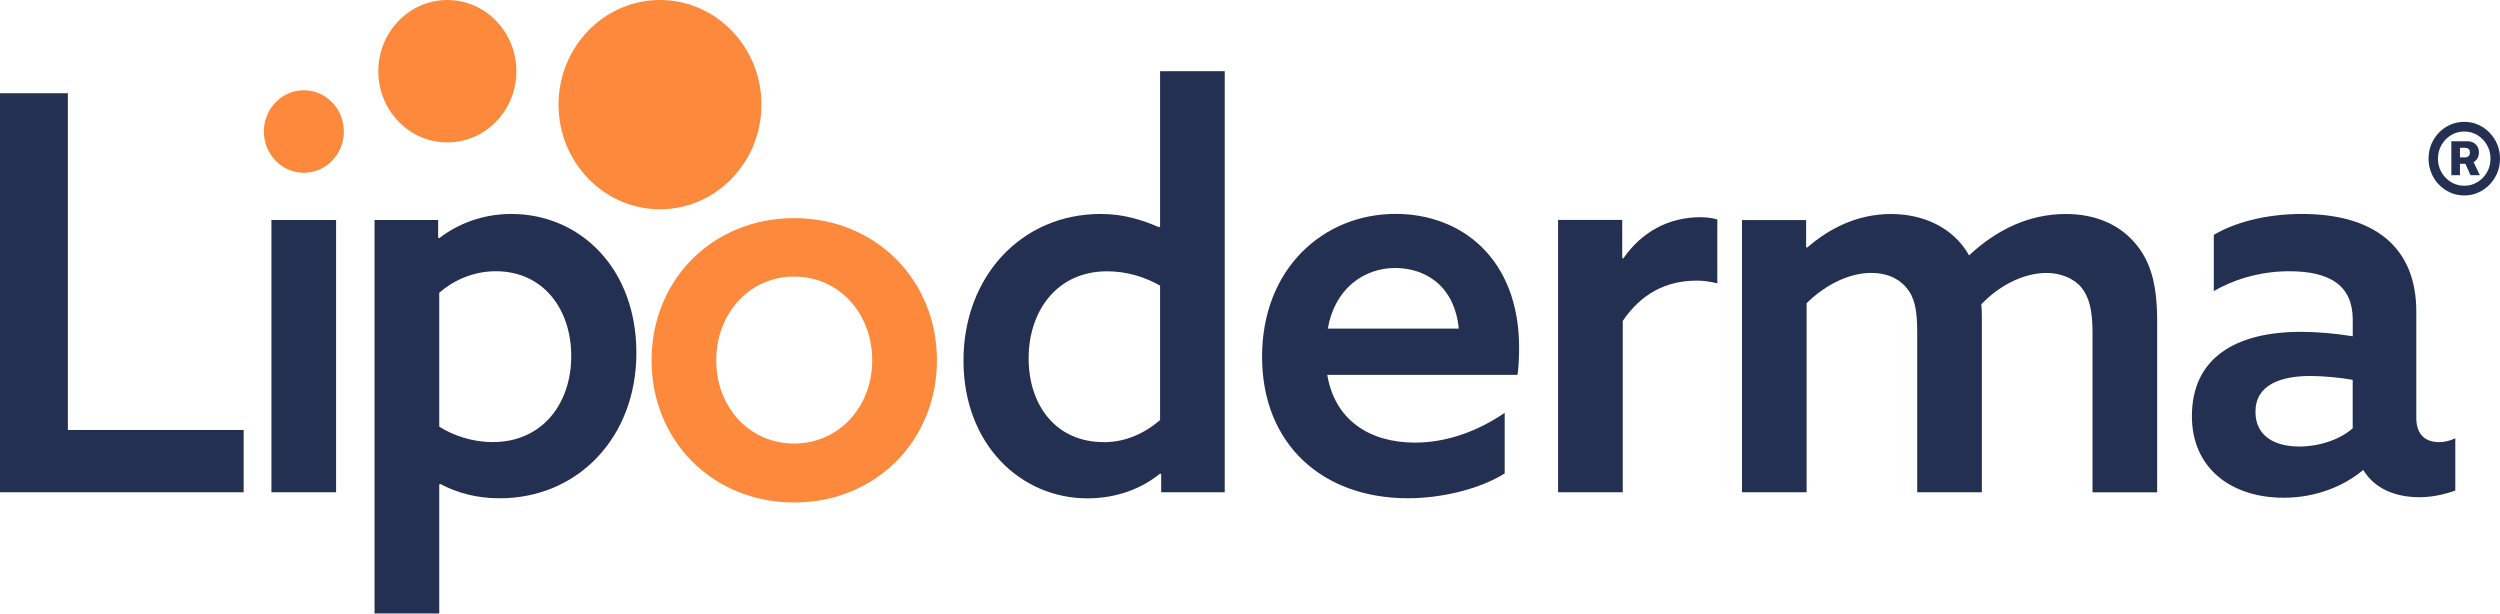
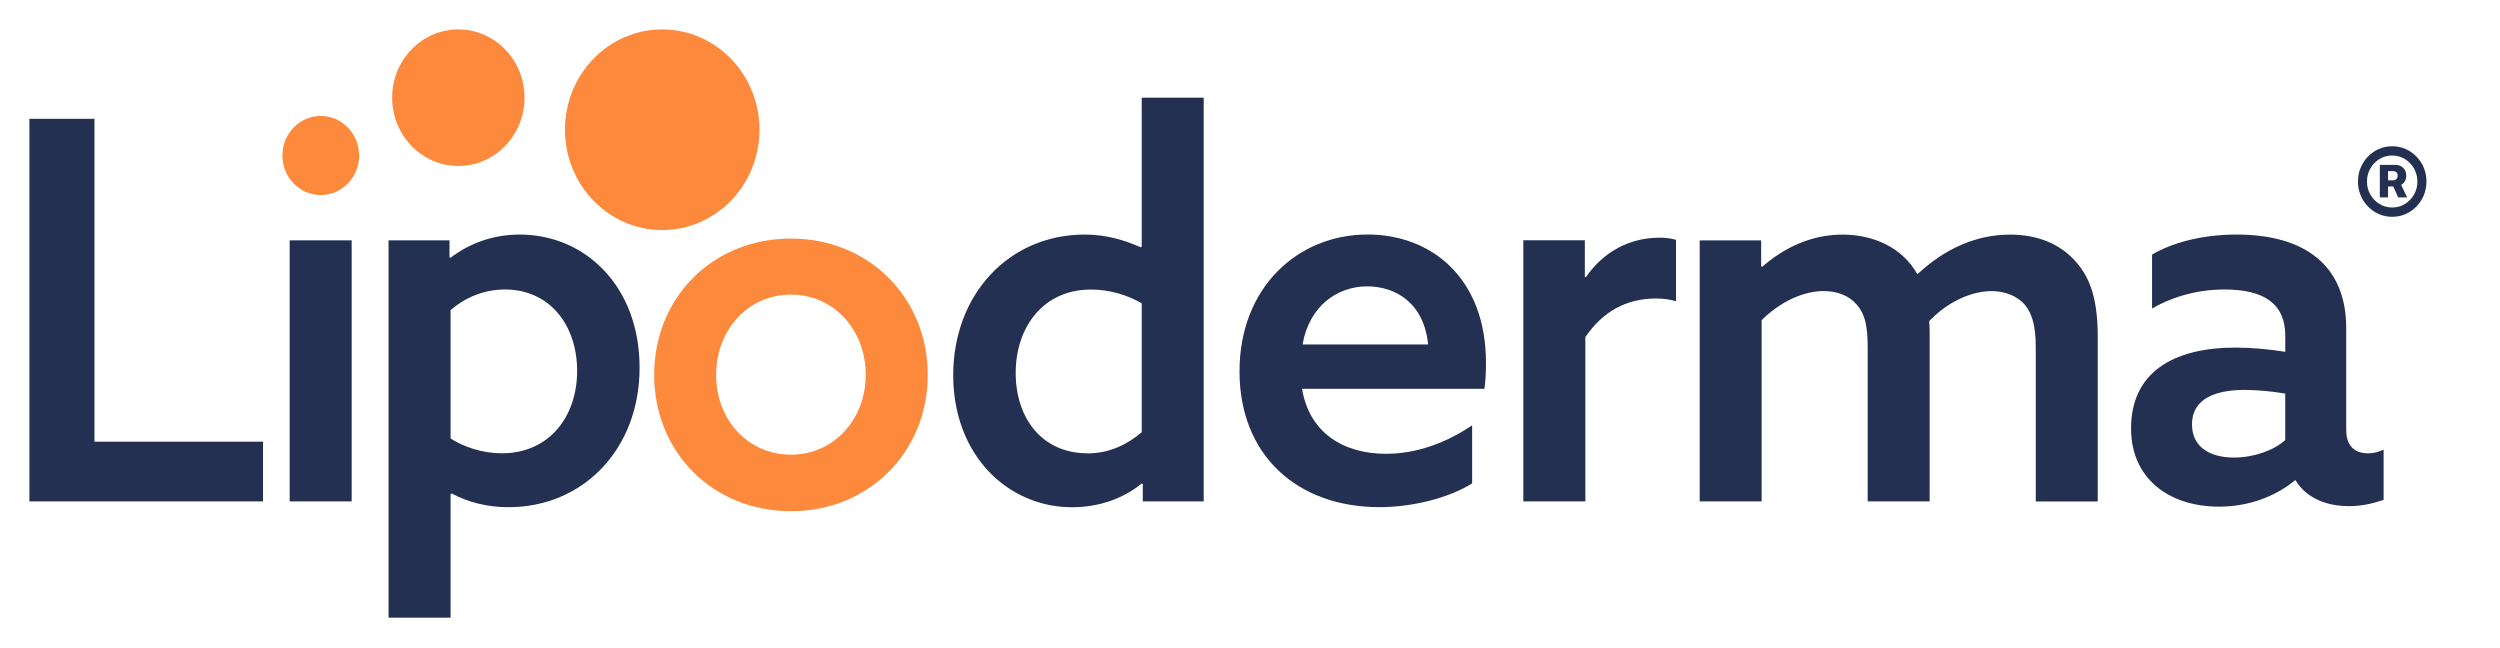
- <svg xmlns="http://www.w3.org/2000/svg" width="163" height="40" viewBox="0 0 163 40" fill="none">
+ <svg xmlns="http://www.w3.org/2000/svg" width="170" height="44" viewBox="-2 -2 170 44" fill="none">
  <path d="M0 32.096H15.886V28.034H4.424V6.079H0V32.096Z" fill="#233051" />
  <path d="M17.698 32.096H21.913V14.343H17.698V32.096Z" fill="#233051" />
  <path d="M24.423 40H28.639V31.591L28.707 31.554C29.786 32.129 31.077 32.489 32.573 32.489C37.659 32.489 41.492 28.538 41.492 23.004C41.492 17.47 37.799 13.95 33.339 13.95C31.458 13.95 29.855 14.595 28.635 15.53L28.567 15.493V14.343H24.42V39.997L24.423 40ZM28.639 27.819V19.087C29.545 18.297 30.832 17.685 32.332 17.685C35.396 17.685 37.245 20.129 37.245 23.219C37.245 26.309 35.364 28.824 32.123 28.824C30.8 28.824 29.545 28.394 28.639 27.819Z" fill="#233051" />
  <path d="M51.784 32.761C57.114 32.761 61.088 28.703 61.088 23.492C61.088 18.28 57.117 14.222 51.784 14.222C46.45 14.222 42.483 18.247 42.483 23.492C42.483 28.737 46.454 32.761 51.784 32.761ZM51.784 28.918C48.856 28.918 46.698 26.548 46.698 23.492C46.698 20.436 48.856 18.032 51.784 18.032C54.711 18.032 56.869 20.439 56.869 23.492C56.869 26.545 54.675 28.918 51.784 28.918Z" fill="#FD893C" />
  <path d="M75.706 32.096H79.852V4.643H75.637V14.777L75.569 14.814C74.49 14.347 73.27 13.95 71.771 13.95C66.581 13.95 62.819 18.045 62.819 23.509C62.819 28.972 66.545 32.492 70.9 32.492C72.817 32.492 74.454 31.847 75.64 30.875L75.709 30.912V32.099L75.706 32.096ZM71.944 28.824C68.876 28.824 67.067 26.454 67.067 23.364C67.067 20.274 68.912 17.689 72.188 17.689C73.511 17.689 74.695 18.085 75.637 18.623V27.392C74.662 28.219 73.443 28.831 71.944 28.831V28.824Z" fill="#233051" />
  <path d="M98.105 30.872V26.918C96.364 28.105 94.343 28.858 92.253 28.858C89.293 28.858 87.027 27.385 86.538 24.44H98.942C99.011 24.009 99.047 23.253 99.047 22.678C99.047 16.858 95.285 13.946 90.998 13.946C86.258 13.946 82.287 17.541 82.287 23.253C82.287 28.965 86.222 32.486 91.8 32.486C94.03 32.486 96.504 31.874 98.105 30.868V30.872ZM86.574 21.424C87.027 18.801 88.944 17.473 90.965 17.473C92.882 17.473 94.832 18.586 95.112 21.424H86.574Z" fill="#233051" />
  <path d="M101.589 32.096H105.804V20.92C106.988 19.195 108.556 18.297 110.645 18.297C111.099 18.297 111.552 18.368 111.969 18.475V14.306C111.588 14.198 111.203 14.162 110.854 14.162C108.797 14.162 107.02 15.13 105.837 16.855L105.769 16.818V14.34H101.586V32.089L101.589 32.096Z" fill="#233051" />
  <path d="M113.576 32.096H117.791V19.77C118.838 18.727 120.406 17.793 122.006 17.793C122.913 17.793 123.715 18.082 124.272 18.727C124.829 19.373 125.002 20.166 125.002 21.676V32.096H129.217V20.886C129.217 20.526 129.217 20.17 129.181 19.844C130.225 18.731 131.828 17.796 133.432 17.796C134.267 17.796 135.141 18.085 135.698 18.731C136.22 19.376 136.432 20.24 136.432 21.679V32.099H140.647V20.96C140.647 18.445 140.193 16.972 139.15 15.786C138.104 14.599 136.572 13.953 134.691 13.953C132.357 13.953 130.231 14.925 128.383 16.65C127.336 14.78 125.318 13.953 123.297 13.953C121.067 13.953 119.222 14.925 117.827 16.145L117.759 16.108V14.347H113.579V32.096H113.576Z" fill="#233051" />
  <path d="M160.086 31.988V28.575C159.773 28.72 159.424 28.827 159.039 28.827C157.924 28.827 157.543 28.108 157.543 27.247V20.311C157.543 16.071 154.756 13.95 150.087 13.95C147.613 13.95 145.595 14.562 144.34 15.315V18.98C145.491 18.297 147.232 17.685 149.253 17.685C151.972 17.685 153.399 18.657 153.399 20.846V21.925C152.285 21.743 151.065 21.636 150.019 21.636C145.732 21.636 142.912 23.36 142.912 27.133C142.912 30.546 145.491 32.452 148.904 32.452C151.098 32.452 152.91 31.625 154.061 30.657H154.097C154.795 31.806 156.082 32.418 157.755 32.418C158.661 32.418 159.46 32.203 160.089 31.988H160.086ZM149.911 29.113C148.311 29.113 147.056 28.431 147.056 26.851C147.056 25.089 148.692 24.514 150.645 24.514C151.483 24.514 152.594 24.621 153.396 24.766V27.926C152.594 28.646 151.235 29.113 149.911 29.113Z" fill="#233051" />
  <path fill-rule="evenodd" clip-rule="evenodd" d="M29.167 0C31.651 0 33.669 2.081 33.669 4.643C33.669 7.205 31.651 9.286 29.167 9.286C26.683 9.286 24.665 7.205 24.665 4.643C24.665 2.081 26.683 0 29.167 0Z" fill="#FD893C" />
  <path fill-rule="evenodd" clip-rule="evenodd" d="M43.031 0C46.682 0 49.645 3.056 49.645 6.822C49.645 10.588 46.682 13.644 43.031 13.644C39.38 13.644 36.417 10.588 36.417 6.822C36.417 3.056 39.38 0 43.031 0Z" fill="#FD893C" />
  <path fill-rule="evenodd" clip-rule="evenodd" d="M19.811 5.884C21.248 5.884 22.419 7.088 22.419 8.574C22.419 10.06 21.252 11.263 19.811 11.263C18.37 11.263 17.203 10.06 17.203 8.574C17.203 7.088 18.37 5.884 19.811 5.884Z" fill="#FD893C" />
  <path d="M159.828 11.425V9.209H160.878C161.015 9.209 161.139 9.239 161.253 9.296C161.367 9.354 161.455 9.438 161.523 9.545C161.592 9.653 161.624 9.787 161.624 9.942C161.624 10.097 161.588 10.231 161.52 10.342C161.452 10.453 161.357 10.537 161.24 10.594C161.122 10.651 160.995 10.678 160.852 10.678H160.135V10.261H160.738C160.819 10.261 160.888 10.235 160.949 10.181C161.008 10.127 161.038 10.046 161.038 9.942C161.038 9.838 161.008 9.754 160.949 9.707C160.891 9.66 160.822 9.636 160.741 9.636H160.389V11.425H159.828ZM161.197 10.403L161.686 11.425H161.077L160.62 10.403H161.197ZM160.669 12.743C160.346 12.743 160.046 12.682 159.763 12.558C159.483 12.433 159.235 12.262 159.02 12.04C158.808 11.822 158.638 11.566 158.521 11.273C158.4 10.984 158.342 10.672 158.342 10.342C158.342 10.013 158.4 9.7 158.521 9.411C158.641 9.122 158.808 8.866 159.02 8.648C159.232 8.429 159.479 8.254 159.763 8.13C160.043 8.005 160.346 7.945 160.669 7.945C160.992 7.945 161.292 8.005 161.575 8.13C161.856 8.254 162.104 8.426 162.319 8.648C162.531 8.866 162.7 9.122 162.821 9.411C162.941 9.7 163 10.013 163 10.342C163 10.672 162.941 10.984 162.821 11.273C162.7 11.563 162.534 11.818 162.319 12.04C162.107 12.259 161.859 12.433 161.575 12.558C161.295 12.682 160.992 12.743 160.669 12.743ZM160.669 12.111C160.989 12.111 161.275 12.03 161.533 11.872C161.791 11.714 161.999 11.499 162.152 11.233C162.306 10.967 162.381 10.668 162.381 10.342C162.381 10.016 162.302 9.72 162.149 9.451C161.996 9.186 161.787 8.97 161.53 8.812C161.272 8.654 160.982 8.574 160.666 8.574C160.35 8.574 160.066 8.654 159.805 8.812C159.544 8.97 159.339 9.186 159.186 9.451C159.033 9.72 158.954 10.016 158.954 10.342C158.954 10.668 159.029 10.964 159.186 11.233C159.339 11.499 159.544 11.714 159.805 11.872C160.066 12.03 160.353 12.111 160.666 12.111H160.669Z" fill="#233051" />
</svg>
